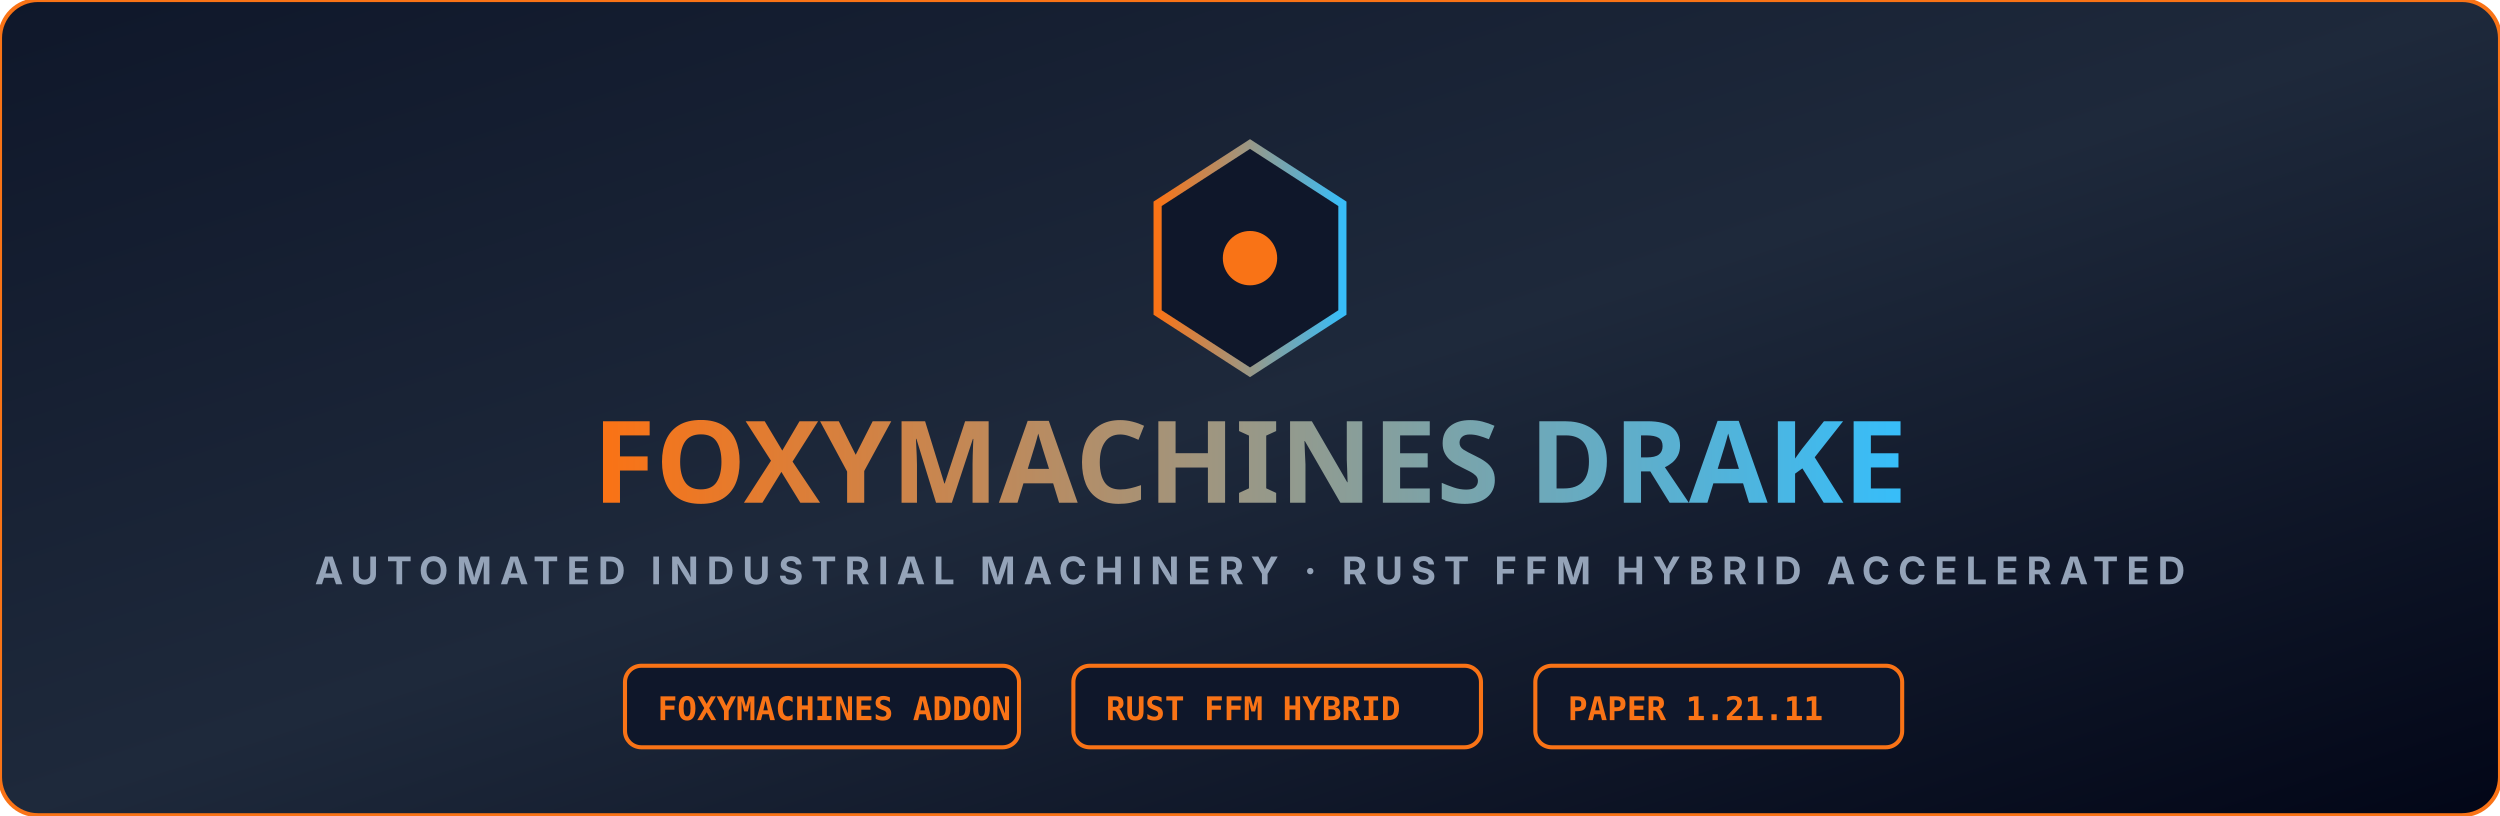
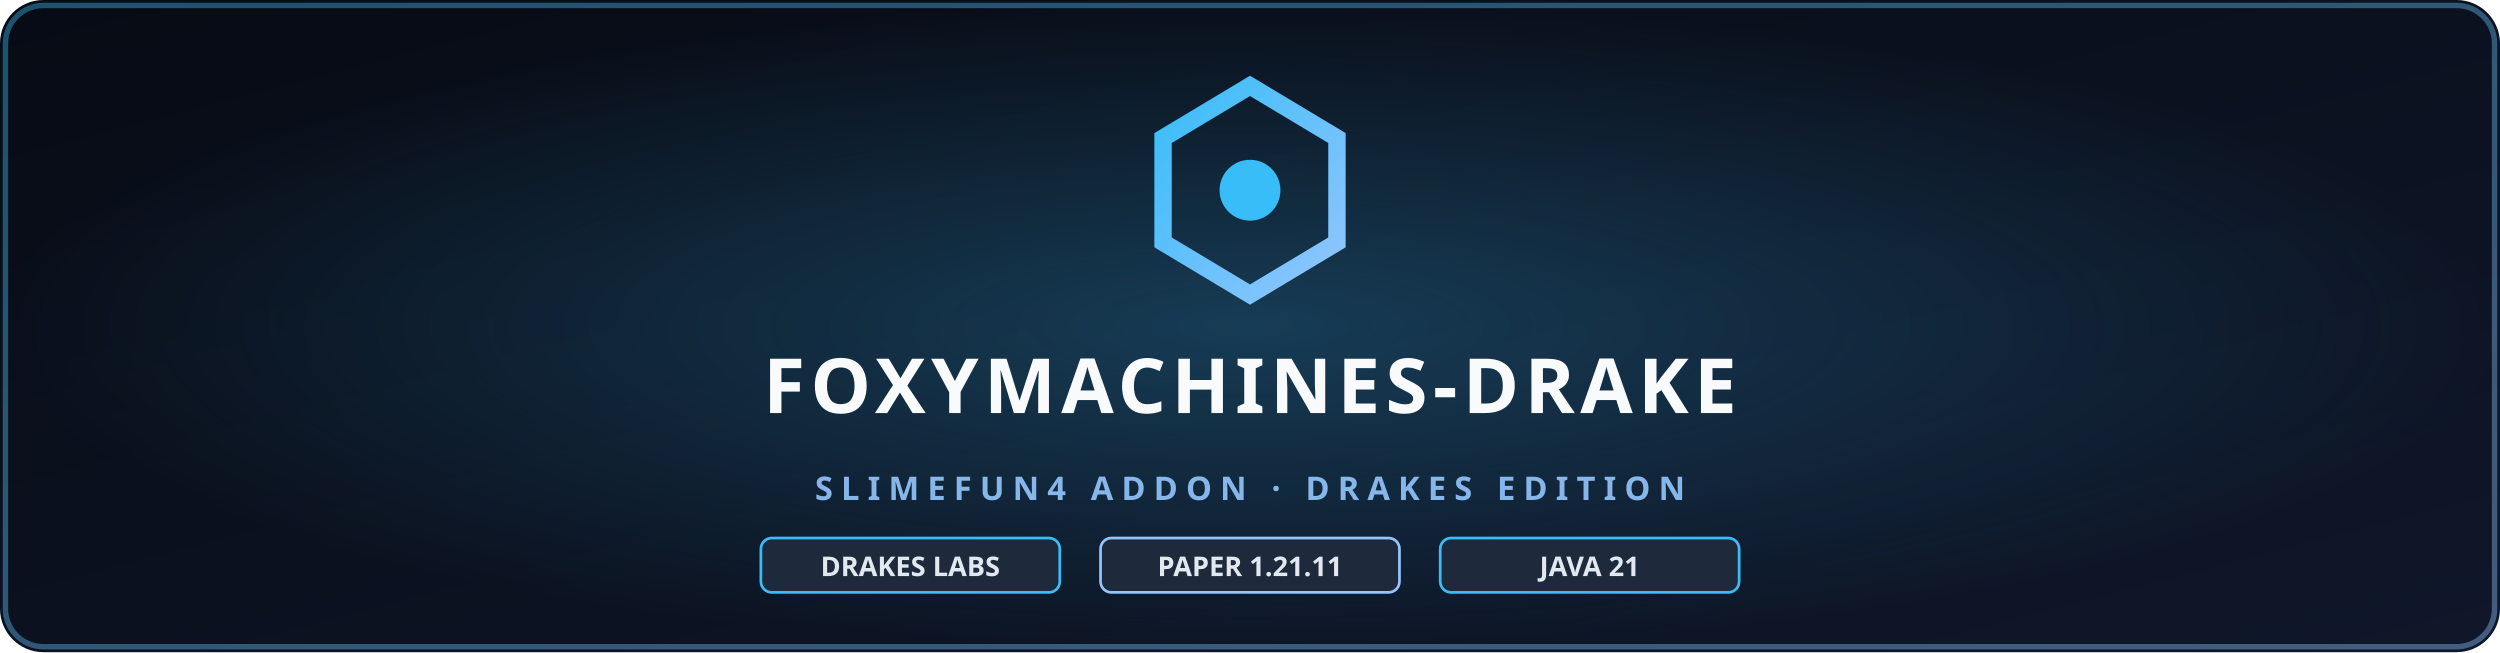
- <svg xmlns="http://www.w3.org/2000/svg" viewBox="0 0 920 300" width="920" height="300">
+ <svg xmlns="http://www.w3.org/2000/svg" viewBox="0 0 920 240" width="920" height="240" role="img" aria-label="FoxyMachines-drake Banner">
  <defs>
-     <linearGradient id="addonBg" x1="0%" y1="0%" x2="100%" y2="100%">
-       <stop offset="0%" stop-color="#0F172A" />
-       <stop offset="50%" stop-color="#1E293B" />
-       <stop offset="100%" stop-color="#020617" />
+     <linearGradient id="bFondo" x1="0" y1="0" x2="1" y2="1">
+       <stop offset="0%" stop-color="#070B14" />
+       <stop offset="100%" stop-color="#0F172A" />
    </linearGradient>
-     <linearGradient id="addonColor" x1="0%" y1="0%" x2="100%" y2="0%">
-       <stop offset="0%" stop-color="#F97316" />
-       <stop offset="100%" stop-color="#38BDF8" />
+     <linearGradient id="acG" x1="0" y1="0" x2="1" y2="1">
+       <stop offset="0%" stop-color="#38BDF8" />
+       <stop offset="100%" stop-color="#93C5FD" />
    </linearGradient>
+     <radialGradient id="bHalo" cx="50%" cy="50%" r="50%">
+       <stop offset="0%" stop-color="#38BDF8" stop-opacity="0.25" />
+       <stop offset="100%" stop-color="#38BDF8" stop-opacity="0" />
+     </radialGradient>
  </defs>
-   <style>
-     @keyframes addonPulse {
-       0%, 100% { opacity: 0.85; filter: drop-shadow(0 0 15px #F97316); }
-       50% { opacity: 1; filter: drop-shadow(0 0 30px #38BDF8); }
-     }
-     .bg-a { fill: url(#addonBg); }
-     .title-a { font-family: 'Outfit', sans-serif; font-weight: 900; font-size: 42px; fill: url(#addonColor); animation: addonPulse 3.5s infinite ease-in-out; }
-     .sub-a { font-family: 'Inter', sans-serif; font-weight: 700; font-size: 14px; fill: #94A3B8; letter-spacing: 3px; }
-     .badge-a { fill: #0F172A; stroke: #F97316; stroke-width: 1.5; rx: 6px; }
-     .btext-a { font-family: 'JetBrains Mono', monospace; font-size: 12px; font-weight: 700; fill: #F97316; }
-   </style>
-   <rect class="bg-a" width="920" height="300" rx="14" stroke="#F97316" stroke-width="1.5" />
-   <g transform="translate(460, 95)">
-     <polygon points="0,-42 34,-20 34,20 0,42 -34,20 -34,-20" fill="#0F172A" stroke="url(#addonColor)" stroke-width="3" />
-     <circle cx="0" cy="0" r="10" fill="#F97316" />
+   <rect width="920" height="240" rx="16" fill="url(#bFondo)" />
+   <rect width="920" height="240" rx="16" fill="url(#bHalo)" />
+   <rect x="2" y="2" width="916" height="236" rx="14" fill="none" stroke="url(#acG)" stroke-width="2" opacity="0.4" />
+   <g transform="translate(460,70) scale(1.6)">
+     <polygon points="0,-24 20,-12 20,12 0,24 -20,12 -20,-12" fill="none" stroke="url(#acG)" stroke-width="4" />
+     <circle cx="0" cy="0" r="7" fill="#38BDF8" />
  </g>
-   <text x="460" y="185" text-anchor="middle" class="title-a">FOXYMACHINES DRAKE</text>
-   <text x="460" y="215" text-anchor="middle" class="sub-a">AUTOMATED INDUSTRIAL MACHINERY · RUST FFM HYBRID ACCELERATED</text>
-   <g transform="translate(230, 245)">
-     <rect x="0" y="0" width="145" height="30" class="badge-a" />
-     <text x="12" y="20" class="btext-a">FOXYMACHINES ADDON</text>
-     <rect x="165" y="0" width="150" height="30" class="badge-a" stroke="#FF4500" />
-     <text x="177" y="20" class="btext-a" fill="#FF7300">RUST FFM HYBRID</text>
-     <rect x="335" y="0" width="135" height="30" class="badge-a" stroke="#38BDF8" />
-     <text x="347" y="20" class="btext-a" fill="#38BDF8">PAPER 1.21.11</text>
+   <text x="460" y="152" text-anchor="middle" font-family="'Segoe UI', system-ui, -apple-system, sans-serif" font-weight="900" font-size="28" fill="#F8FAFC" letter-spacing="2">
+     FOXYMACHINES-DRAKE
+   </text>
+   <text x="460" y="184" text-anchor="middle" font-family="'Segoe UI', system-ui, -apple-system, sans-serif" font-weight="700" font-size="12" fill="#93C5FD" letter-spacing="3" opacity="0.9">
+     SLIMEFUN4 ADDON · DRAKES EDITION
+   </text>
+   <g transform="translate(460, 210)">
+     <rect x="-180" y="-12" width="110" height="20" rx="4" fill="#1E293B" stroke="#38BDF8" stroke-width="1" />
+     <text x="-125" y="2" text-anchor="middle" font-family="sans-serif" font-size="10" font-weight="700" fill="#E2E8F0">DRAKES LABS</text>
+     <rect x="-55" y="-12" width="110" height="20" rx="4" fill="#1E293B" stroke="#93C5FD" stroke-width="1" />
+     <text x="0" y="2" text-anchor="middle" font-family="sans-serif" font-size="10" font-weight="700" fill="#E2E8F0">PAPER 1.21.11</text>
+     <rect x="70" y="-12" width="110" height="20" rx="4" fill="#1E293B" stroke="#38BDF8" stroke-width="1" />
+     <text x="125" y="2" text-anchor="middle" font-family="sans-serif" font-size="10" font-weight="700" fill="#E2E8F0">JAVA 21</text>
  </g>
</svg>
